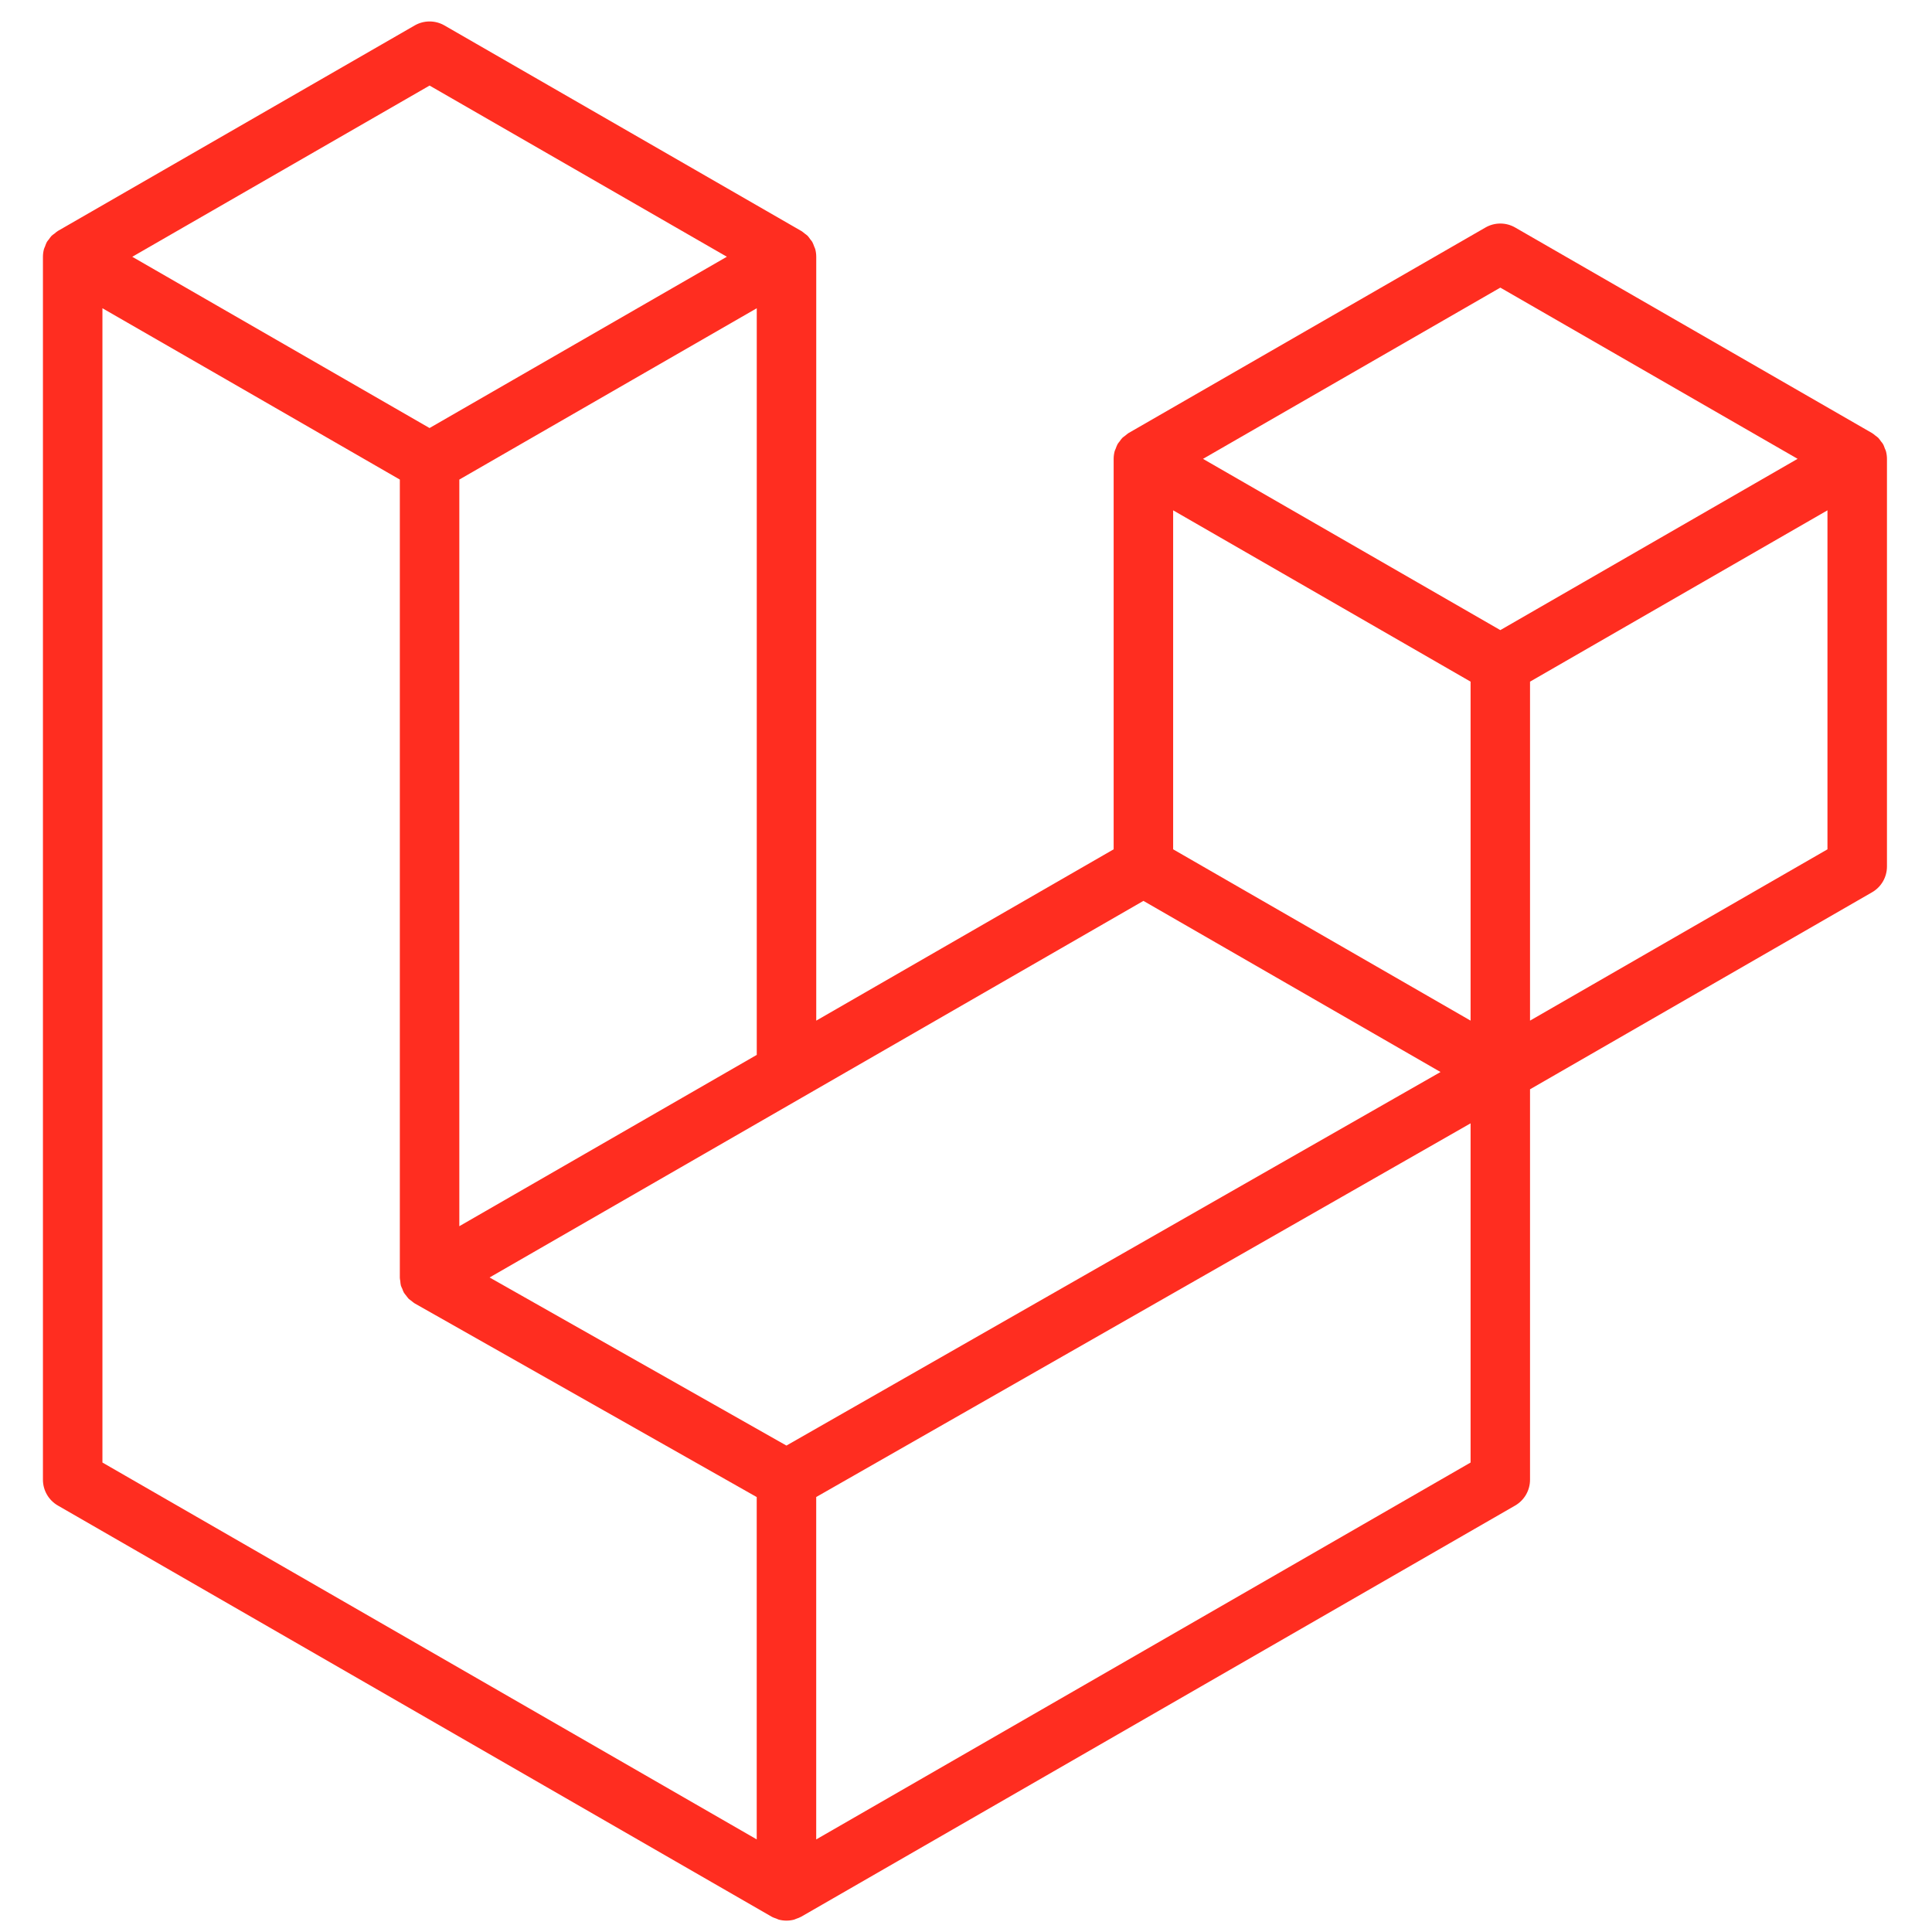
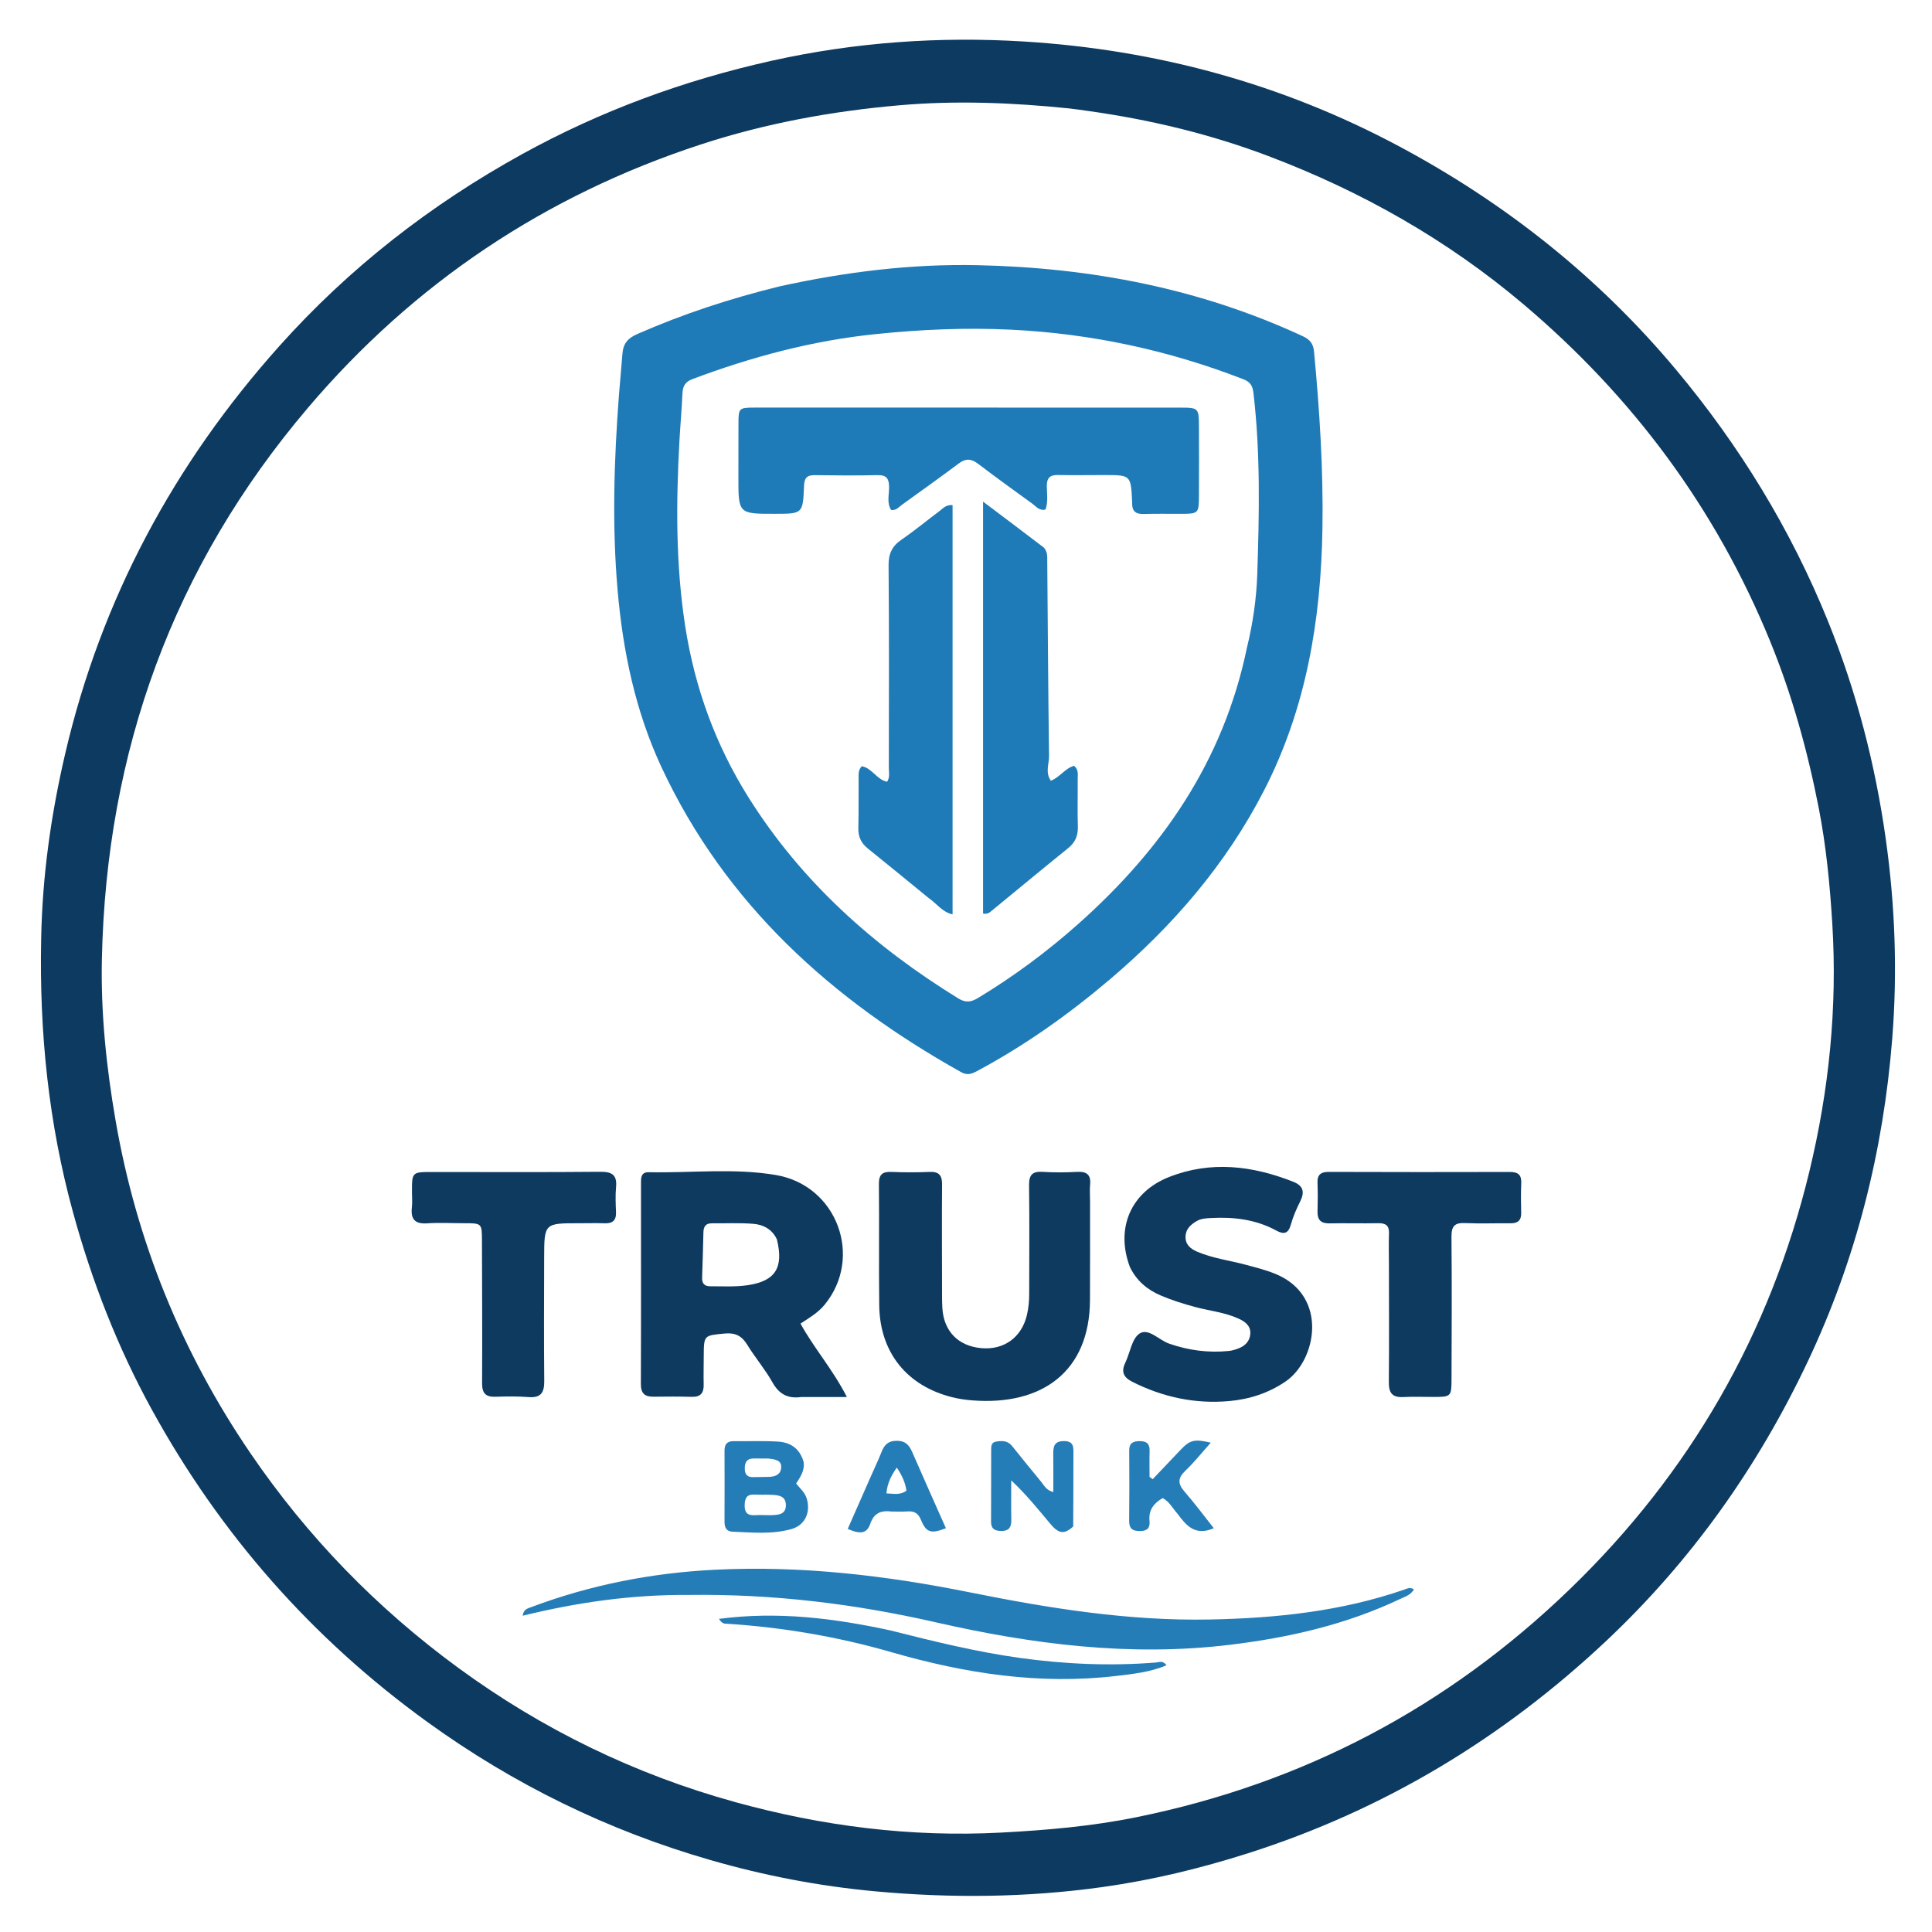
- <svg xmlns="http://www.w3.org/2000/svg" width="166" height="166" viewBox="0 0 166 166" fill="none">
-   <path fill-rule="evenodd" clip-rule="evenodd" d="M162.041 38.759C162.099 38.977 162.129 39.201 162.13 39.426V74.452C162.13 74.902 162.011 75.344 161.786 75.733C161.561 76.122 161.237 76.444 160.847 76.668L131.462 93.594V127.141C131.462 128.054 130.977 128.897 130.186 129.357L68.847 164.683C68.707 164.763 68.554 164.814 68.401 164.868C68.343 164.887 68.289 164.922 68.228 164.938C67.8 165.051 67.349 165.051 66.92 164.938C66.85 164.919 66.786 164.881 66.719 164.855C66.579 164.804 66.432 164.76 66.298 164.683L4.972 129.357C4.583 129.133 4.259 128.81 4.034 128.421C3.808 128.032 3.69 127.591 3.689 127.141L3.689 22.063C3.689 21.834 3.721 21.61 3.779 21.393C3.798 21.32 3.843 21.253 3.868 21.179C3.916 21.045 3.961 20.908 4.031 20.783C4.079 20.7 4.149 20.633 4.206 20.557C4.28 20.454 4.347 20.349 4.433 20.26C4.506 20.186 4.602 20.132 4.685 20.068C4.778 19.992 4.861 19.909 4.966 19.848L35.633 2.185C36.022 1.961 36.462 1.844 36.91 1.844C37.358 1.844 37.798 1.961 38.186 2.185L68.851 19.848H68.857C68.959 19.912 69.045 19.992 69.138 20.065C69.221 20.129 69.313 20.186 69.387 20.257C69.476 20.349 69.54 20.454 69.616 20.557C69.671 20.633 69.744 20.7 69.789 20.783C69.862 20.911 69.904 21.045 69.955 21.179C69.98 21.253 70.025 21.32 70.044 21.396C70.103 21.614 70.133 21.838 70.133 22.063V87.694L95.686 72.974V39.423C95.686 39.2 95.718 38.973 95.775 38.759C95.798 38.683 95.839 38.615 95.865 38.542C95.916 38.408 95.96 38.271 96.031 38.146C96.079 38.063 96.149 37.996 96.203 37.92C96.279 37.818 96.343 37.712 96.433 37.623C96.506 37.549 96.599 37.495 96.681 37.431C96.777 37.355 96.86 37.272 96.962 37.211L127.633 19.548C128.021 19.324 128.461 19.206 128.91 19.206C129.358 19.206 129.798 19.324 130.186 19.548L160.85 37.211C160.959 37.275 161.042 37.355 161.137 37.428C161.217 37.492 161.31 37.549 161.383 37.62C161.473 37.712 161.536 37.818 161.613 37.92C161.67 37.996 161.741 38.063 161.785 38.146C161.859 38.271 161.9 38.408 161.951 38.542C161.98 38.615 162.021 38.683 162.041 38.759ZM157.018 72.974V43.848L146.287 50.028L131.462 58.568V87.694L157.021 72.974H157.018ZM126.354 125.663V96.518L111.771 104.85L70.13 128.626V158.046L126.354 125.663ZM8.801 26.485V125.663L65.018 158.043V128.629L35.649 112L35.64 111.994L35.627 111.988C35.528 111.93 35.445 111.847 35.353 111.777C35.273 111.713 35.18 111.662 35.11 111.592L35.104 111.582C35.021 111.502 34.963 111.403 34.893 111.314C34.829 111.228 34.753 111.154 34.702 111.065L34.699 111.055C34.641 110.96 34.606 110.845 34.565 110.736C34.523 110.64 34.469 110.551 34.443 110.449C34.411 110.328 34.405 110.197 34.392 110.072C34.379 109.976 34.354 109.881 34.354 109.785V109.778V41.205L19.532 32.662L8.801 26.485ZM36.913 7.35L11.364 22.063L36.907 36.777L62.453 22.06L36.907 7.35H36.913ZM50.2 99.174L65.022 90.637V26.485L54.291 32.665L39.466 41.205V105.357L50.2 99.174ZM128.91 24.713L103.363 39.426L128.91 54.14L154.453 39.423L128.91 24.713ZM126.354 58.568L111.529 50.028L100.798 43.848V72.974L115.619 81.511L126.354 87.694V58.568ZM67.571 124.205L105.042 102.803L123.772 92.109L98.245 77.405L68.854 94.334L42.066 109.762L67.571 124.205Z" fill="#FF2D20" />
+ <svg xmlns="http://www.w3.org/2000/svg" version="1.1" id="Layer_1" x="0px" y="0px" width="100%" viewBox="0 0 1024 1024" enable-background="new 0 0 1024 1024" xml:space="preserve">
+   <defs id="defs16" />
+   <path fill="#000000" opacity="1" stroke="none" d="M 21.815,497.881 C 22.424,464.136 27.072,431.546 34.587,399.329 53.679,317.483 92.29,245.762 148.115,183.358 185.009,142.117 228.175,108.48 276.715,81.716 318.465,58.696 362.678,42.495 409.145,32.171 453.162,22.39 497.797,19.242 542.634,21.995 c 70.099,4.305 136.699,22.322 198.809,55.5 56.445,30.151 105.787,69.269 146.933,118.502 33.703,40.328 60.807,84.628 80.538,133.359 15.052,37.175 25.016,75.696 30.597,115.437 4.935,35.142 6.206,70.382 3.412,105.686 -4.718,59.609 -19.081,116.803 -44.7,170.998 -26.534,56.131 -61.884,105.954 -107.171,148.503 -54.766,51.454 -117.643,89.336 -189.401,112.232 -25.287,8.069 -51.019,14.291 -77.256,17.96 -40.1,5.607 -80.357,5.988 -120.715,2.253 -29.617,-2.74 -58.603,-8.325 -87.142,-16.554 C 322.288,970.231 272.361,945.83 226.597,912.743 165.408,868.503 116.756,813.21 80.46,747.114 62.292,714.029 48.713,679.073 38.708,642.59 25.752,595.343 20.819,547.312 21.815,497.881 M 576.663,58.802 c -3.328,-0.449 -6.647,-0.991 -9.987,-1.333 -29.939,-3.065 -59.776,-4.303 -89.967,-1.669 C 440.674,58.944 405.463,65.42 371.235,76.633 288.936,103.594 219.412,150.031 163.284,216.062 91.708,300.266 56.344,398.19 54,508.311 c -0.609,28.633 2.341,57.012 7.207,85.26 11.056,64.177 34.981,123.082 71.628,176.812 30.149,44.202 66.954,82.062 110.129,113.662 44.585,32.631 93.588,56.432 146.783,71.12 46.018,12.706 92.894,18.679 140.849,16.146 24.183,-1.277 48.157,-3.356 71.862,-8.176 88.269,-17.949 164.815,-58.298 229.585,-120.842 63.668,-61.48 106.163,-135.334 126.943,-221.31 10.409,-43.069 14.91,-86.907 12.176,-131.344 -1.266,-20.569 -3.228,-41.073 -7.169,-61.254 -5.923,-30.325 -14.122,-60.027 -25.882,-88.75 C 909.31,269.289 865.292,210.171 807.427,161.236 767.057,127.096 721.665,101.411 672.276,82.724 641.701,71.156 610.121,63.497 576.663,58.802 Z" id="path1" style="stroke-width:1.262;fill:#0d3a60;fill-opacity:1" />
+   <path fill="#000000" opacity="1" stroke="none" d="m 413.332,151.746 c 34.911,-7.651 69.628,-11.961 104.922,-11.191 59.93,1.306 117.697,12.314 172.356,37.685 3.597,1.669 5.462,3.908 5.853,8.051 2.939,31.204 4.962,62.467 4.458,93.805 -0.779,48.431 -8.575,95.425 -31.047,139.045 -20.146,39.104 -48.326,71.711 -81.693,100.02 -21.862,18.548 -45.139,35.076 -70.482,48.611 -2.806,1.499 -5.147,2.241 -8.188,0.54 -68.618,-38.364 -124.881,-88.948 -158.769,-161.375 -13.957,-29.829 -20.59,-61.643 -23.419,-94.334 -2.981,-34.459 -1.86,-68.88 0.738,-103.292 0.554,-7.333 1.305,-14.651 1.858,-21.985 0.385,-5.109 2.789,-8.041 7.692,-10.2 24.32,-10.706 49.435,-18.933 75.72,-25.381 m 247.532,191.707 c 3.168,-12.897 5.091,-26.077 5.52,-39.25 1.041,-31.936 1.707,-63.907 -2.015,-95.778 -0.452,-3.869 -1.569,-5.936 -5.287,-7.382 -39.716,-15.437 -80.784,-24.25 -123.375,-26.311 -24.007,-1.162 -47.847,-0.091 -71.738,2.37 -33.511,3.452 -65.642,12.056 -97.054,23.866 -3.798,1.428 -5.026,3.805 -5.198,7.587 -0.38,8.394 -1.138,16.77 -1.601,25.161 -1.811,32.792 -1.997,65.528 3.05,98.12 5.052,32.626 16.098,63.041 33.662,90.973 28.121,44.721 66.425,78.875 111.099,106.38 3.827,2.356 6.75,1.988 10.356,-0.188 18.969,-11.448 36.685,-24.579 53.22,-39.296 44.308,-39.435 76.872,-86.093 89.361,-146.25 z" id="path2" style="stroke-width:1.262;fill:#1f7bb7;fill-opacity:1" />
+   <path fill="#000000" opacity="1" stroke="none" d="m 424.781,740.442 c -7.484,1.038 -11.953,-1.691 -15.419,-7.851 -3.901,-6.935 -9.177,-13.083 -13.339,-19.889 -2.908,-4.755 -6.429,-6.439 -11.971,-5.902 -10.963,1.062 -10.991,0.808 -11.055,11.953 -0.029,5.047 -0.148,10.097 -0.034,15.141 0.101,4.447 -1.661,6.597 -6.329,6.46 -6.725,-0.197 -13.459,-0.153 -20.188,-0.07 -4.632,0.058 -6.793,-1.655 -6.774,-6.687 0.134,-35.331 0.053,-70.664 0.065,-105.996 10e-4,-2.951 -0.272,-6.394 4.131,-6.301 22.471,0.476 45.116,-2.299 67.384,1.487 32.53,5.53 46.457,43.73 25.725,68.844 -3.401,4.12 -7.904,6.776 -12.695,9.9 7.123,13.006 16.959,24.063 24.585,38.909 -8.703,0 -16.093,0 -24.086,6.2e-4 m -12.999,-83.508 c -2.46,-5.345 -7.158,-7.855 -12.518,-8.283 -7.298,-0.583 -14.673,-0.199 -22.015,-0.266 -3.285,-0.03 -4.351,1.83 -4.422,4.789 -0.19,7.966 -0.4,15.932 -0.696,23.894 -0.117,3.151 1.162,4.701 4.378,4.687 6.704,-0.029 13.396,0.423 20.097,-0.62 14.199,-2.209 18.884,-9.062 15.175,-24.2 z" id="path3" style="stroke-width:1.262;fill:#0e3a60;fill-opacity:1" />
+   <path fill="#000000" opacity="1" stroke="none" d="m 577.746,636.752 c -0.007,17.863 0.046,35.1 -0.035,52.336 -0.181,38.07 -25.652,56.037 -62.437,53.14 -3.545,-0.279 -7.117,-0.8 -10.563,-1.659 -24.095,-6.01 -38.39,-23.809 -38.701,-48.675 -0.268,-21.437 0.051,-42.882 -0.171,-64.32 -0.053,-5.082 1.879,-6.631 6.676,-6.434 6.715,0.276 13.46,0.291 20.173,-0.003 4.978,-0.218 6.667,1.804 6.628,6.634 -0.144,18.076 -0.046,36.154 -0.018,54.231 0.006,3.783 -0.051,7.575 0.179,11.347 0.749,12.309 8.462,20.135 20.739,21.206 11.995,1.046 21.307,-5.79 24.07,-17.562 0.872,-3.713 1.213,-7.447 1.212,-11.246 -0.005,-19.128 0.194,-38.259 -0.074,-57.383 -0.077,-5.497 1.588,-7.616 7.176,-7.259 6.071,0.388 12.2,0.345 18.278,0.013 5.157,-0.282 7.414,1.543 6.901,6.812 -0.263,2.707 -0.037,5.461 -0.032,8.82 z" id="path4" style="stroke-width:1.262;fill:#0e3a60;fill-opacity:1" />
+   <path fill="#000000" opacity="1" stroke="none" d="m 598.904,671.61 c -7.778,-20.483 0.337,-39.754 20.776,-47.794 22.073,-8.683 44.095,-6.008 65.728,2.527 5.374,2.12 6.211,5.424 3.733,10.403 -1.959,3.935 -3.766,8.03 -4.943,12.248 -1.349,4.833 -3.591,5.487 -7.759,3.216 -10.681,-5.82 -22.278,-7.261 -34.234,-6.648 -2.721,0.139 -5.478,0.207 -7.952,1.644 -3.243,1.884 -5.851,4.327 -5.905,8.325 -0.056,4.14 2.656,6.389 6.183,7.896 8.383,3.583 17.438,4.655 26.144,7.029 5.264,1.436 10.535,2.725 15.62,4.854 27.901,11.685 21.501,45.665 5.156,56.857 -9.139,6.258 -19.328,9.494 -30.065,10.442 -17.981,1.587 -35.107,-2.074 -51.283,-10.248 -4.666,-2.358 -5.961,-5.321 -3.673,-10.077 2.545,-5.288 3.458,-12.823 7.593,-15.497 4.709,-3.045 10.264,3.496 15.647,5.368 10.334,3.593 20.816,4.966 31.647,3.88 1.649,-0.165 3.299,-0.673 4.865,-1.249 3.612,-1.329 6.2,-3.781 6.508,-7.747 0.328,-4.23 -2.645,-6.479 -5.998,-8.039 -7.315,-3.404 -15.386,-4.166 -23.086,-6.221 -6.318,-1.686 -12.515,-3.628 -18.5,-6.199 -6.958,-2.989 -12.571,-7.583 -16.203,-14.969 z" id="path5" style="stroke-width:1.262;fill:#0e3a60;fill-opacity:1" />
+   <path fill="#000000" opacity="1" stroke="none" d="m 365.289,845.354 c -30.162,-0.243 -59.173,3.873 -88.249,11.015 0.413,-3.545 2.836,-3.928 4.856,-4.686 31.34,-11.751 63.764,-18.041 97.177,-19.695 45.662,-2.259 90.568,3.053 135.254,12.049 41.855,8.426 84.003,15.179 126.914,14.334 35.009,-0.689 69.635,-4.294 103.014,-15.836 1.479,-0.511 3.091,-1.46 5.164,-0.148 -1.657,3.032 -4.813,3.912 -7.446,5.16 -28.623,13.57 -59.069,20.498 -90.323,24.258 -52.686,6.338 -104.401,-0.256 -155.721,-11.957 -42.784,-9.755 -86.069,-15.081 -130.64,-14.494 z" id="path6" style="stroke-width:1.262;fill:#257db8;fill-opacity:1" />
+   <path fill="#000000" opacity="1" stroke="none" d="m 307.215,648.345 c -18.699,-0.037 -18.747,-0.037 -18.798,18.109 -0.062,21.858 -0.163,43.717 0.042,65.573 0.057,6.093 -1.803,8.968 -8.319,8.457 -5.852,-0.459 -11.768,-0.357 -17.645,-0.169 -5.16,0.165 -7.001,-1.993 -6.976,-7.129 0.122,-25.22 0.011,-50.441 -0.071,-75.662 -0.03,-9.194 -0.096,-9.191 -9.516,-9.195 -6.515,-0.003 -13.054,-0.368 -19.54,0.069 -6.527,0.44 -8.786,-2.257 -8.082,-8.461 0.306,-2.697 0.05,-5.459 0.047,-8.191 -0.011,-10.567 -0.012,-10.564 10.895,-10.561 29.635,0.006 59.271,0.165 88.903,-0.111 6.243,-0.058 8.976,1.645 8.367,8.147 -0.41,4.375 -0.206,8.826 -0.022,13.232 0.182,4.38 -1.812,6.076 -6.046,5.92 -4.198,-0.154 -8.406,-0.03 -13.237,-0.028 z" id="path7" style="stroke-width:1.262;fill:#0e3a60;fill-opacity:1" />
+   <path fill="#000000" opacity="1" stroke="none" d="m 736.159,670.818 c -0.005,-6.097 -0.167,-11.57 0.038,-17.029 0.156,-4.169 -1.667,-5.532 -5.645,-5.458 -8.617,0.162 -17.243,-0.087 -25.86,0.082 -4.598,0.09 -6.516,-1.83 -6.374,-6.376 0.158,-5.041 0.175,-10.096 -0.012,-15.136 -0.165,-4.447 1.896,-5.781 6.104,-5.767 31.959,0.11 63.919,0.116 95.878,0.032 4.256,-0.011 6.186,1.467 6.003,5.88 -0.218,5.248 -0.181,10.514 -0.035,15.766 0.114,4.12 -1.85,5.604 -5.743,5.559 -7.989,-0.093 -15.993,0.258 -23.964,-0.121 -5.519,-0.262 -7.287,1.623 -7.235,7.192 0.233,25.229 0.11,50.461 0.024,75.692 -0.03,9.032 -0.341,9.242 -9.178,9.277 -5.467,0.022 -10.946,-0.236 -16.397,0.057 -5.81,0.313 -7.709,-2.202 -7.654,-7.837 0.199,-20.393 0.061,-40.79 0.05,-61.815 z" id="path8" style="stroke-width:1.262;fill:#0e3a60;fill-opacity:1" />
+   <path fill="#000000" opacity="1" stroke="none" d="m 472.154,864.214 c 22.907,5.781 45.344,11.31 68.248,14.498 23.979,3.338 48.072,4.408 72.253,2.449 1.737,-0.141 3.742,-1.231 5.613,1.49 -8.742,3.656 -17.821,4.601 -26.816,5.655 -40.546,4.753 -79.974,-1.359 -118.839,-12.575 -28.555,-8.241 -57.669,-13.199 -87.315,-15.117 -1.198,-0.078 -2.551,0.182 -4.216,-2.581 31.134,-4.088 60.919,-0.383 91.072,6.18 z" id="path9" style="stroke-width:1.262;fill:#257db8;fill-opacity:1" />
+   <path fill="#000000" opacity="1" stroke="none" d="m 425.93,774.832 c 0.666,4.807 -1.804,8.054 -3.973,11.476 2.154,2.665 4.757,4.776 5.718,8.226 2.015,7.234 -1.069,13.901 -8.223,15.911 -10.282,2.89 -20.837,1.804 -31.309,1.367 -3.141,-0.131 -4.144,-2.287 -4.134,-5.209 0.042,-12.602 0.054,-25.203 0.006,-37.805 -0.013,-3.415 1.482,-4.997 4.922,-4.956 7.77,0.093 15.56,-0.226 23.306,0.226 6.543,0.381 11.608,3.482 13.687,10.763 m -17.577,28.249 c 3.833,-0.154 8.236,-0.105 8.182,-5.386 -0.053,-5.171 -4.435,-5.269 -8.264,-5.426 -2.708,-0.111 -5.432,0.064 -8.134,-0.111 -4.123,-0.267 -5.381,1.663 -5.454,5.605 -0.078,4.258 1.779,5.563 5.651,5.314 2.285,-0.147 4.588,-8e-5 8.018,0.004 m -1.249,-30.03 c -2.502,-0.005 -5.005,0.012 -7.506,-0.021 -3.412,-0.046 -4.786,1.623 -4.851,5.01 -0.066,3.471 1.299,5.03 4.779,4.871 2.707,-0.124 5.424,-0.021 8.133,-0.133 3.152,-0.131 6.028,-1.129 6.363,-4.704 0.375,-3.999 -2.763,-4.59 -6.917,-5.023 z" id="path10" style="stroke-width:1.262;fill:#257db8;fill-opacity:1" />
+   <path fill="#000000" opacity="1" stroke="none" d="m 568.823,809.058 c -4.638,4.269 -7.644,3.947 -12.014,-1.254 -6.469,-7.699 -12.737,-15.568 -20.838,-23.172 0,6.923 -0.118,13.849 0.044,20.769 0.098,4.193 -1.337,6.232 -5.837,6.037 -3.473,-0.15 -4.917,-1.562 -4.899,-4.98 0.064,-12.62 0.025,-25.24 0.06,-37.86 0.005,-1.9 -0.002,-4.044 2.461,-4.49 3.174,-0.574 6.284,-0.624 8.628,2.3 5.128,6.399 10.278,12.781 15.508,19.097 1.539,1.858 2.559,4.355 6.339,5.314 0,-6.969 0.073,-13.588 -0.027,-20.205 -0.062,-4.072 0.644,-6.89 5.8,-6.812 5.237,0.079 4.894,3.395 4.888,6.841 -0.021,12.62 -0.03,25.239 -0.114,38.415 z" id="path11" style="stroke-width:1.262;fill:#257db8;fill-opacity:1" />
+   <path fill="#000000" opacity="1" stroke="none" d="m 624.005,802.193 c -2.64,-2.96 -4.236,-6.305 -7.746,-8.184 -4.72,2.701 -7.583,6.35 -6.991,12.139 0.373,3.65 -1.156,5.337 -5.049,5.346 -3.929,0.009 -5.789,-1.24 -5.741,-5.427 0.141,-12.404 0.115,-24.811 0.027,-37.216 -0.028,-3.93 1.93,-4.997 5.496,-5.022 3.714,-0.026 5.428,1.366 5.316,5.174 -0.136,4.594 -0.032,9.196 -0.032,13.794 0.557,0.401 1.115,0.802 1.672,1.203 4.889,-5.144 9.801,-10.267 14.662,-15.437 5.001,-5.32 7.401,-6.015 16.114,-3.904 -4.706,5.253 -8.8,10.427 -13.535,14.928 -4.144,3.94 -3.88,6.989 -0.303,11.089 5.313,6.09 10.13,12.613 15.447,19.316 -9.964,4.284 -14.593,-1.393 -19.336,-7.799 z" id="path12" style="stroke-width:1.262;fill:#257db8;fill-opacity:1" />
+   <path fill="#000000" opacity="1" stroke="none" d="m 472.792,801.154 c -6.009,-0.732 -9.615,0.798 -11.575,6.605 -2.036,6.03 -6.739,4.837 -11.903,2.585 4.258,-9.671 8.376,-19.029 12.497,-28.386 1.776,-4.033 3.696,-8.01 5.296,-12.112 1.5,-3.845 3.449,-6.208 8.205,-6.195 4.725,0.013 6.628,2.377 8.269,6.162 5.82,13.429 11.826,26.777 17.77,40.174 -7.856,3.095 -10.465,2.361 -13.223,-4.427 -1.472,-3.623 -3.641,-4.721 -7.195,-4.473 -2.508,0.175 -5.038,0.054 -8.142,0.066 m 7.634,-10.994 c -0.567,-4.373 -2.36,-8.207 -5.102,-12.3 -3.036,4.337 -5.057,8.385 -5.492,13.656 3.742,0.145 6.991,1.066 10.595,-1.357 z" id="path13" style="stroke-width:1.262;fill:#257db8;fill-opacity:1" />
+   <path fill="#000000" opacity="1" stroke="none" d="m 516.778,216.034 c 36.813,0.007 72.996,0.002 109.178,0.026 9.144,0.006 9.468,0.309 9.516,9.662 0.064,12.621 0.067,25.243 -0.009,37.864 -0.05,8.249 -0.539,8.697 -8.478,8.753 -6.942,0.049 -13.889,-0.139 -20.824,0.082 -4.334,0.138 -6.267,-1.644 -6.091,-5.893 0.009,-0.21 -0.008,-0.421 -0.019,-0.631 -0.692,-14.093 -0.692,-14.099 -14.69,-14.104 -8.204,-0.003 -16.41,0.139 -24.611,-0.025 -4.345,-0.086 -5.983,1.675 -5.917,5.997 0.062,4.094 0.771,8.322 -0.711,12.309 -3.316,0.763 -4.904,-1.627 -6.827,-3.016 -9.719,-7.018 -19.432,-14.05 -28.981,-21.296 -3.557,-2.698 -6.482,-2.869 -10.132,-0.13 -9.922,7.445 -20.037,14.632 -30.1,21.888 -1.648,1.188 -2.956,3.097 -5.754,2.794 -2.384,-3.705 -1.096,-7.998 -1.096,-12.012 -5.4e-4,-4.39 -1.152,-6.577 -6.051,-6.469 -11.144,0.246 -22.298,0.173 -33.445,0.017 -4.09,-0.057 -5.422,1.591 -5.582,5.598 -0.591,14.856 -0.71,14.851 -15.26,14.877 -19.555,0.035 -19.553,0.035 -19.525,-19.495 0.014,-9.466 0.012,-18.933 0.031,-28.399 0.016,-8.113 0.245,-8.391 8.625,-8.396 38.707,-0.023 77.413,-0.007 116.751,-0.004 z" id="path14" style="stroke-width:1.262;fill:#1f7bb7;fill-opacity:1" />
+   <path fill="#000000" opacity="1" stroke="none" d="m 553.336,290.284 c 1.969,2.344 1.712,4.712 1.731,7.01 0.287,34.472 0.491,68.945 0.947,103.414 0.056,4.206 -2.138,8.696 0.958,13.102 4.767,-1.832 7.609,-6.693 12.318,-7.91 2.531,2.168 1.888,4.635 1.908,6.849 0.076,8.411 -0.165,16.829 0.086,25.233 0.143,4.806 -1.27,8.428 -5.076,11.5 -13.576,10.953 -27.002,22.093 -40.49,33.155 -1.122,0.92 -2.171,2.045 -4.672,1.569 0,-71.897 0,-143.946 0,-218.326 11.46,8.62 21.704,16.324 32.29,24.405 z" id="path15" style="stroke-width:1.262;fill:#1f7bb7;fill-opacity:1" />
+   <path fill="#000000" opacity="1" stroke="none" d="m 492.077,475.872 c -10.938,-8.923 -21.482,-17.618 -32.143,-26.167 -3.585,-2.875 -5.123,-6.311 -4.997,-10.917 0.234,-8.616 0.07,-17.242 0.146,-25.863 0.02,-2.261 -0.336,-4.667 1.628,-6.808 5.471,0.918 7.961,7.129 13.482,8.232 1.58,-2.468 0.893,-5.051 0.896,-7.47 0.051,-35.749 0.173,-71.5 -0.126,-107.247 -0.052,-6.197 1.885,-10.205 6.896,-13.637 6.93,-4.747 13.41,-10.146 20.152,-15.174 1.792,-1.337 3.286,-3.387 6.873,-3.096 0,72.12 0,144.303 0,216.908 -5.526,-1.22 -8.403,-5.744 -12.806,-8.761 z" id="path16" style="stroke-width:1.262;fill:#1f7bb7;fill-opacity:1" />
</svg>
